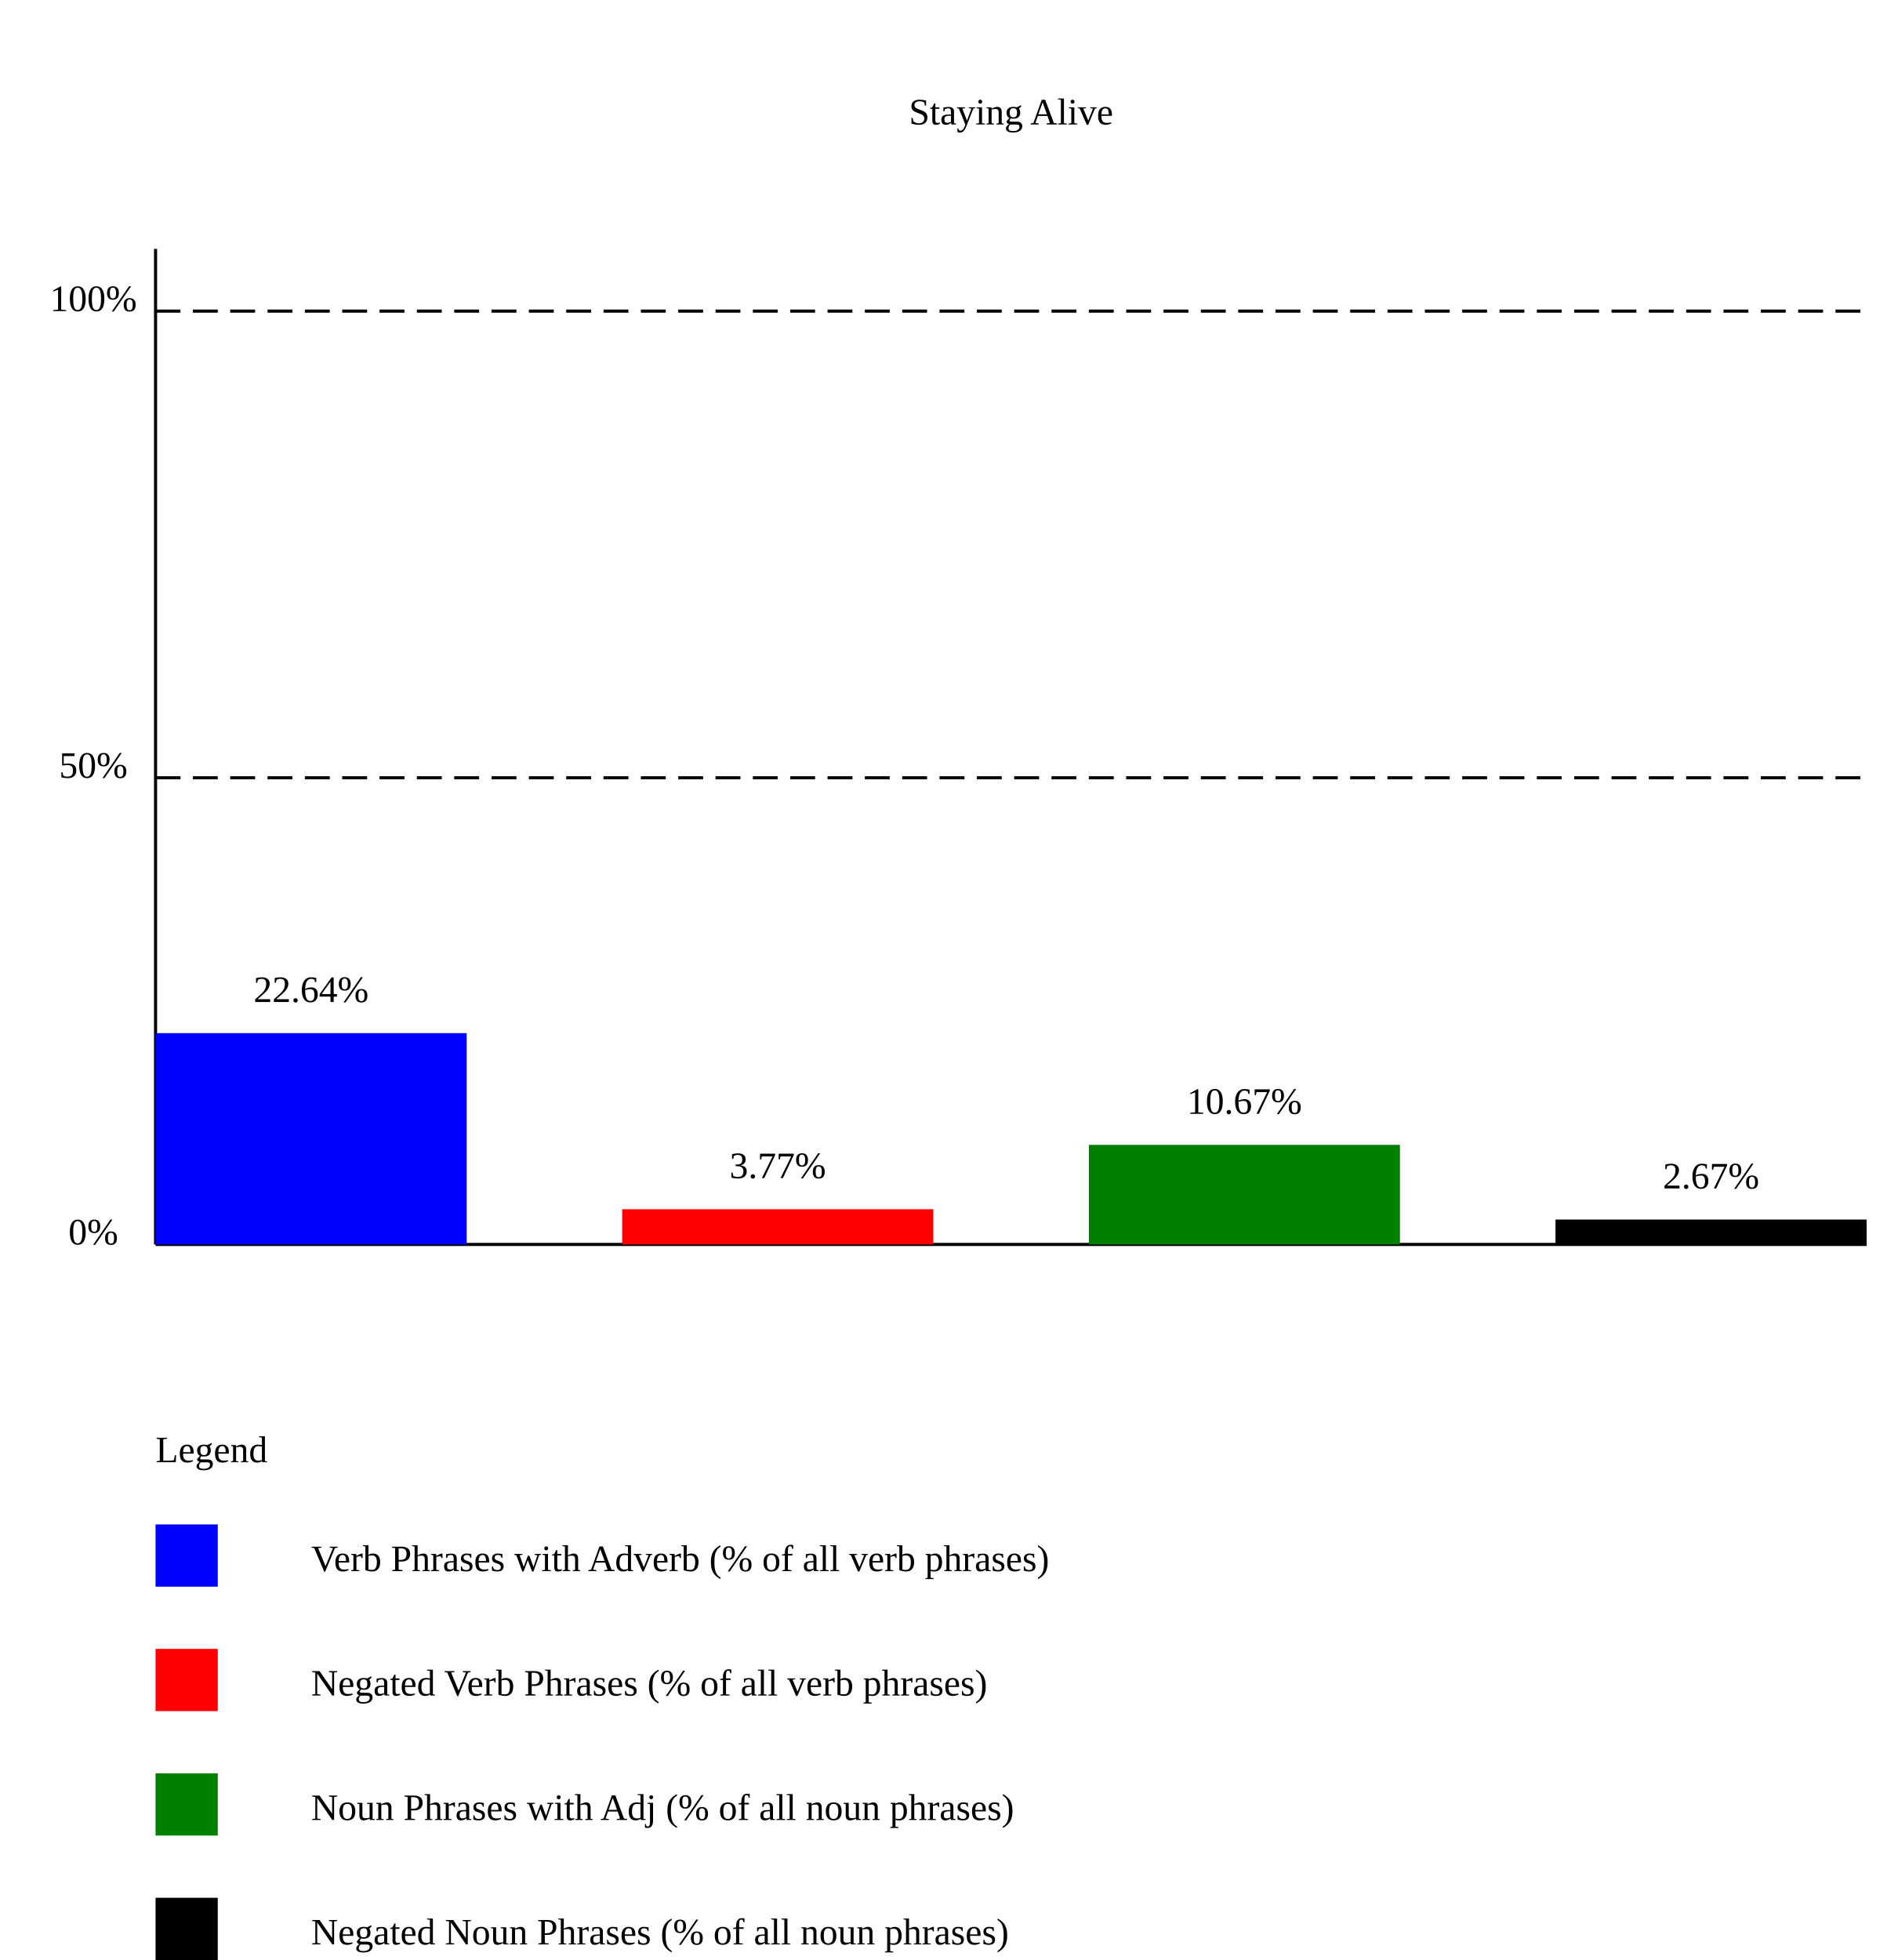
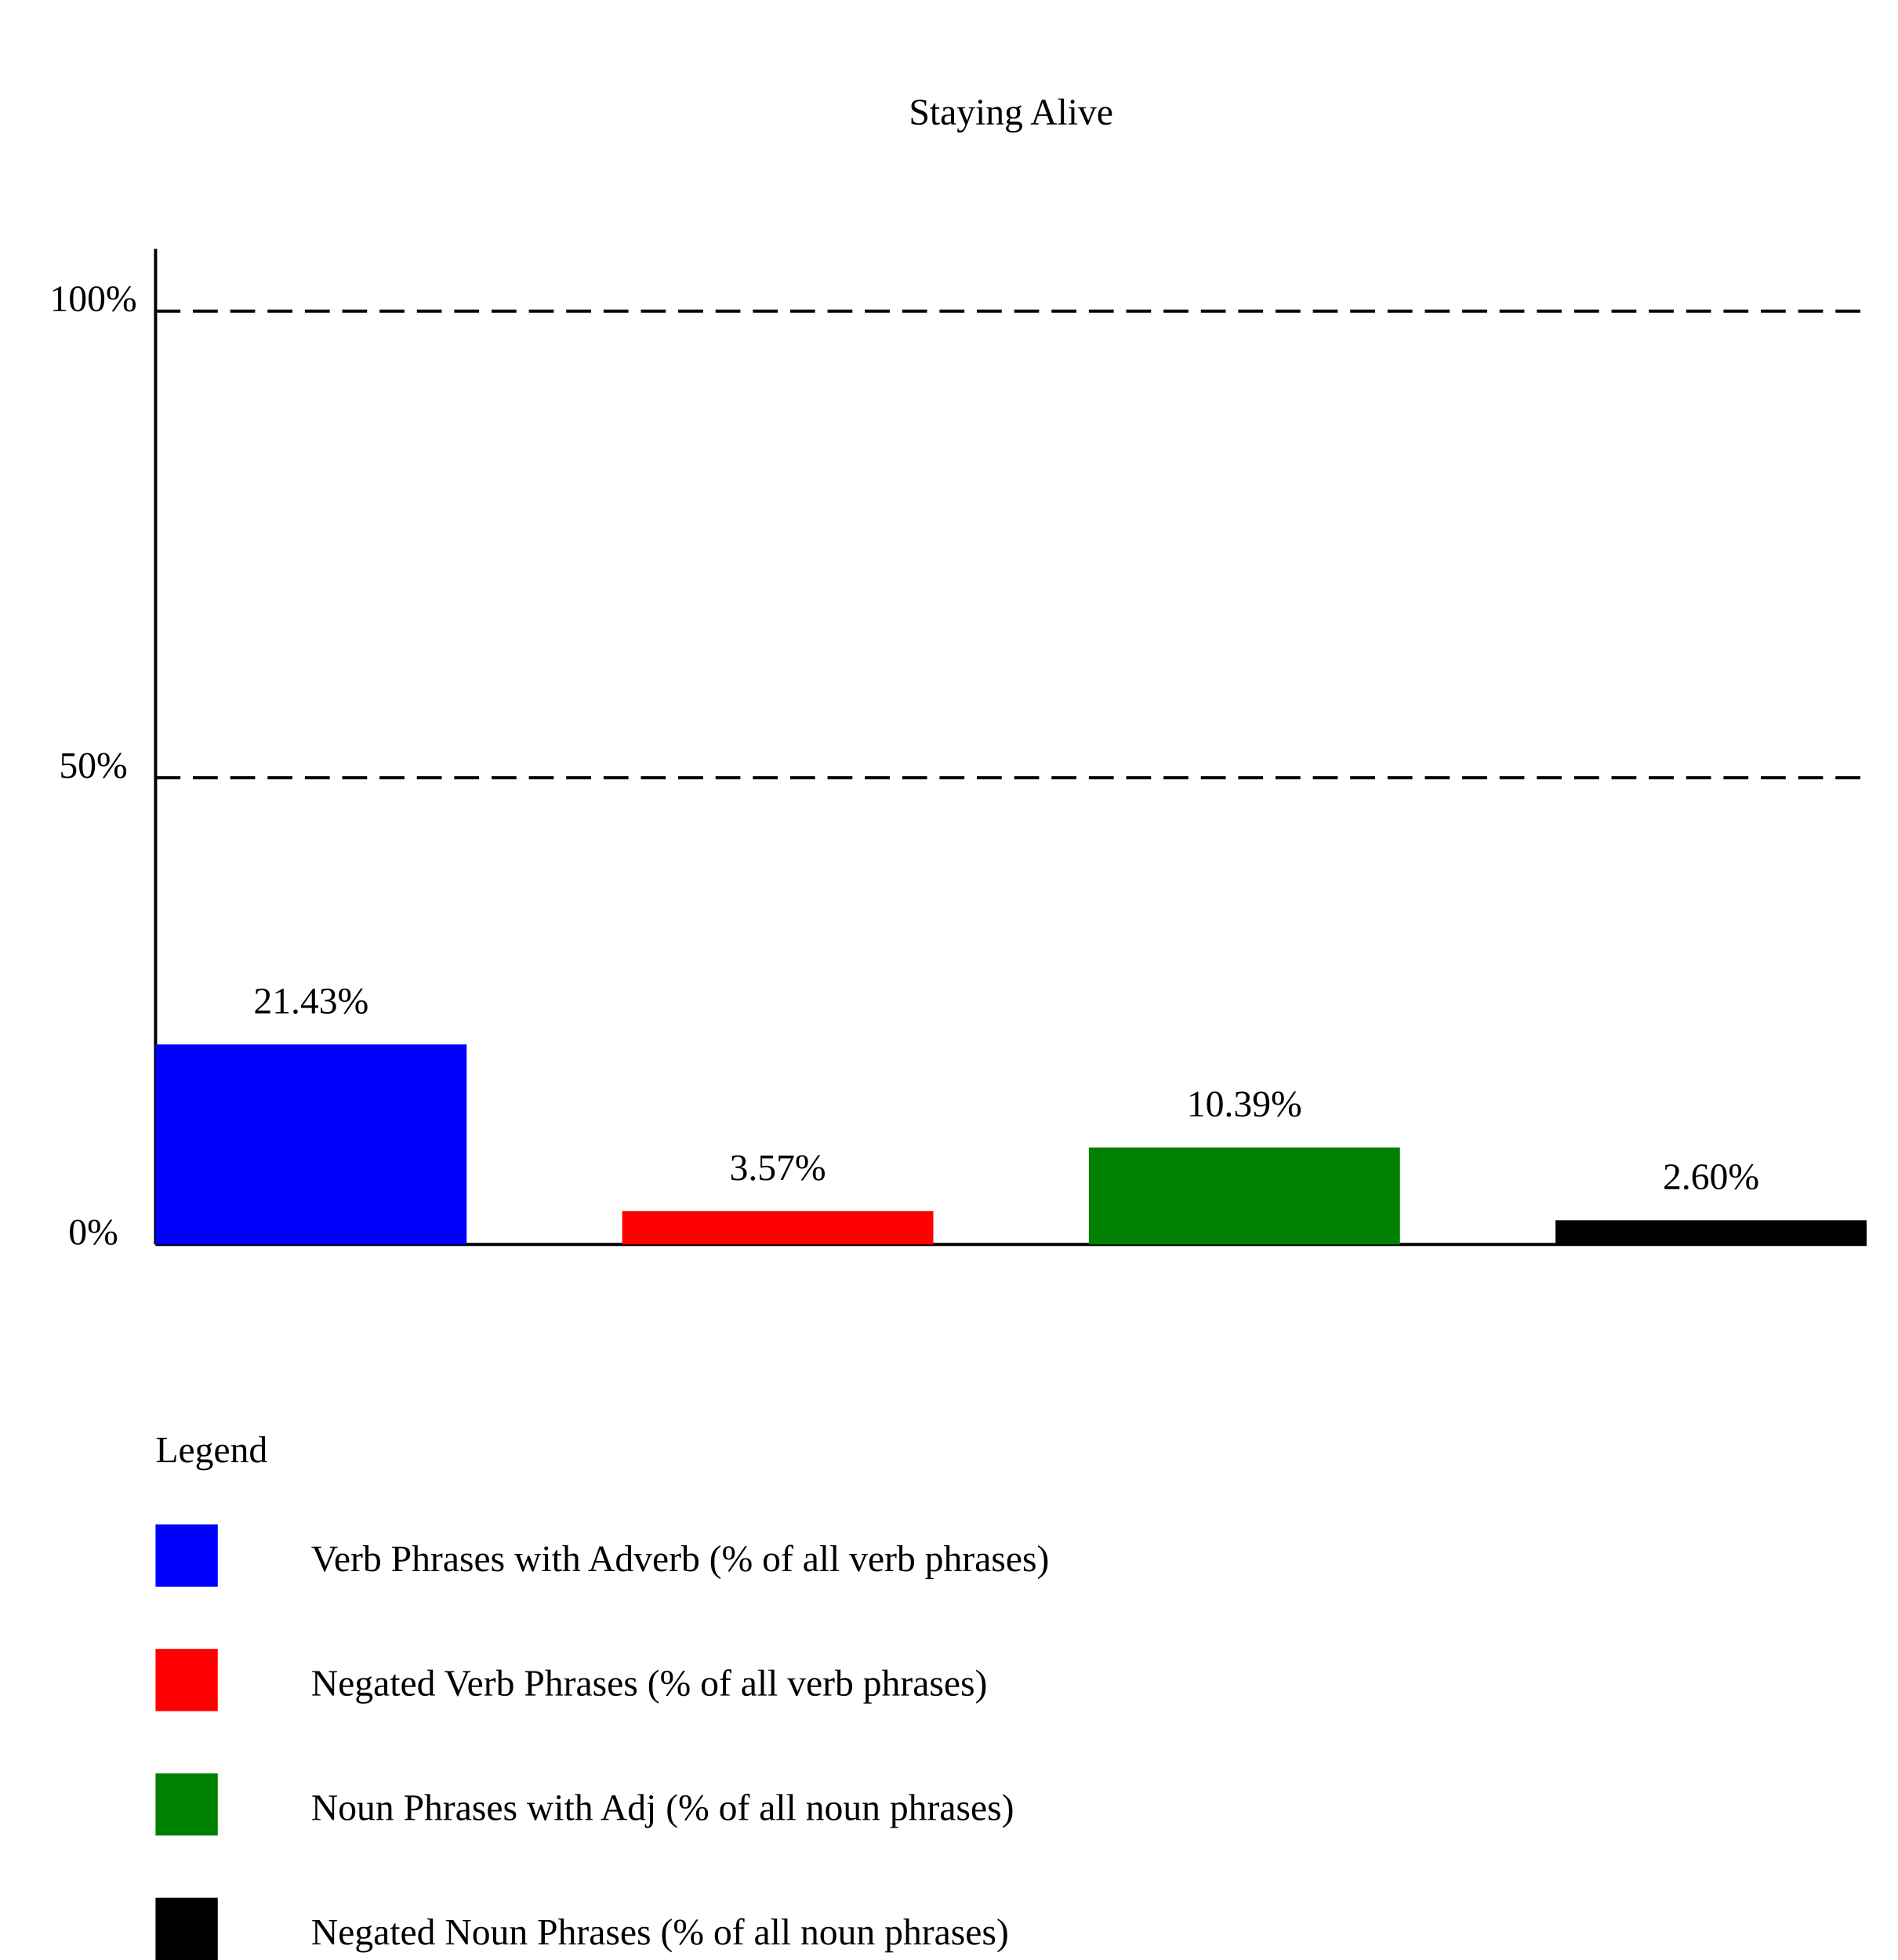
<svg xmlns="http://www.w3.org/2000/svg" width="100%" height="100%" viewBox="0 0 610 630" preserveAspectRatio="xMidYMid">
  <text x="325" y="40" text-anchor="middle">Staying Alive</text>
  <line x1="50" y1="400" x2="600" y2="400" style="stroke:rgb(0,0,0);stroke-width:1" />
  <line x1="50" y1="400" x2="50" y2="80" style="stroke:rgb(0,0,0);stroke-width:1" />
  <text x="30" y="400" text-anchor="middle">0%</text>
  <text x="30" y="250" text-anchor="middle">50%</text>
  <text x="30" y="100" text-anchor="middle">100%</text>
  <line x1="50" y1="250" x2="600" y2="250" style="stroke:rgb(0,0,0);stroke-width:1" stroke-dasharray="8 4" />
  <line x1="50" y1="100" x2="600" y2="100" style="stroke:rgb(0,0,0);stroke-width:1" stroke-dasharray="8 4" />
-   <rect x="50" y="332.075" width="100" height="67.925" style="fill:blue" />
-   <rect x="200" y="388.679" width="100" height="11.321" style="fill:red" />
-   <rect x="350" y="368" width="100" height="32" style="fill:green" />
-   <rect x="500" y="392" width="100" height="8" style="fill:black" />
-   <text x="100" y="322.075" text-anchor="middle">22.64%</text>
-   <text x="250" y="378.679" text-anchor="middle">3.77%</text>
-   <text x="400" y="358" text-anchor="middle">10.67%</text>
-   <text x="550" y="382" text-anchor="middle">2.67%</text>
+   <rect x="50" y="335.714" width="100" height="64.286" style="fill:blue" />
+   <rect x="200" y="389.286" width="100" height="10.714" style="fill:red" />
+   <rect x="350" y="368.831" width="100" height="31.169" style="fill:green" />
+   <rect x="500" y="392.208" width="100" height="7.792" style="fill:black" />
+   <text x="100" y="325.714" text-anchor="middle">21.43%</text>
+   <text x="250" y="379.286" text-anchor="middle">3.57%</text>
+   <text x="400" y="358.831" text-anchor="middle">10.39%</text>
+   <text x="550" y="382.208" text-anchor="middle">2.60%</text>
  <text x="50" y="470" text-anchor="left">Legend</text>
  <rect x="50" y="490" width="20" height="20" style="fill:blue" />
  <text x="100" y="505" text-anchor="left">Verb Phrases with Adverb (% of all verb phrases)</text>
  <rect x="50" y="530" width="20" height="20" style="fill:red" />
  <text x="100" y="545" text-anchor="left">Negated Verb Phrases (% of all verb phrases)</text>
  <rect x="50" y="570" width="20" height="20" style="fill:green" />
  <text x="100" y="585" text-anchor="left">Noun Phrases with Adj (% of all noun phrases)</text>
  <rect x="50" y="610" width="20" height="20" style="fill:black" />
  <text x="100" y="625" text-anchor="left">Negated Noun Phrases (% of all noun phrases)</text>
</svg>
